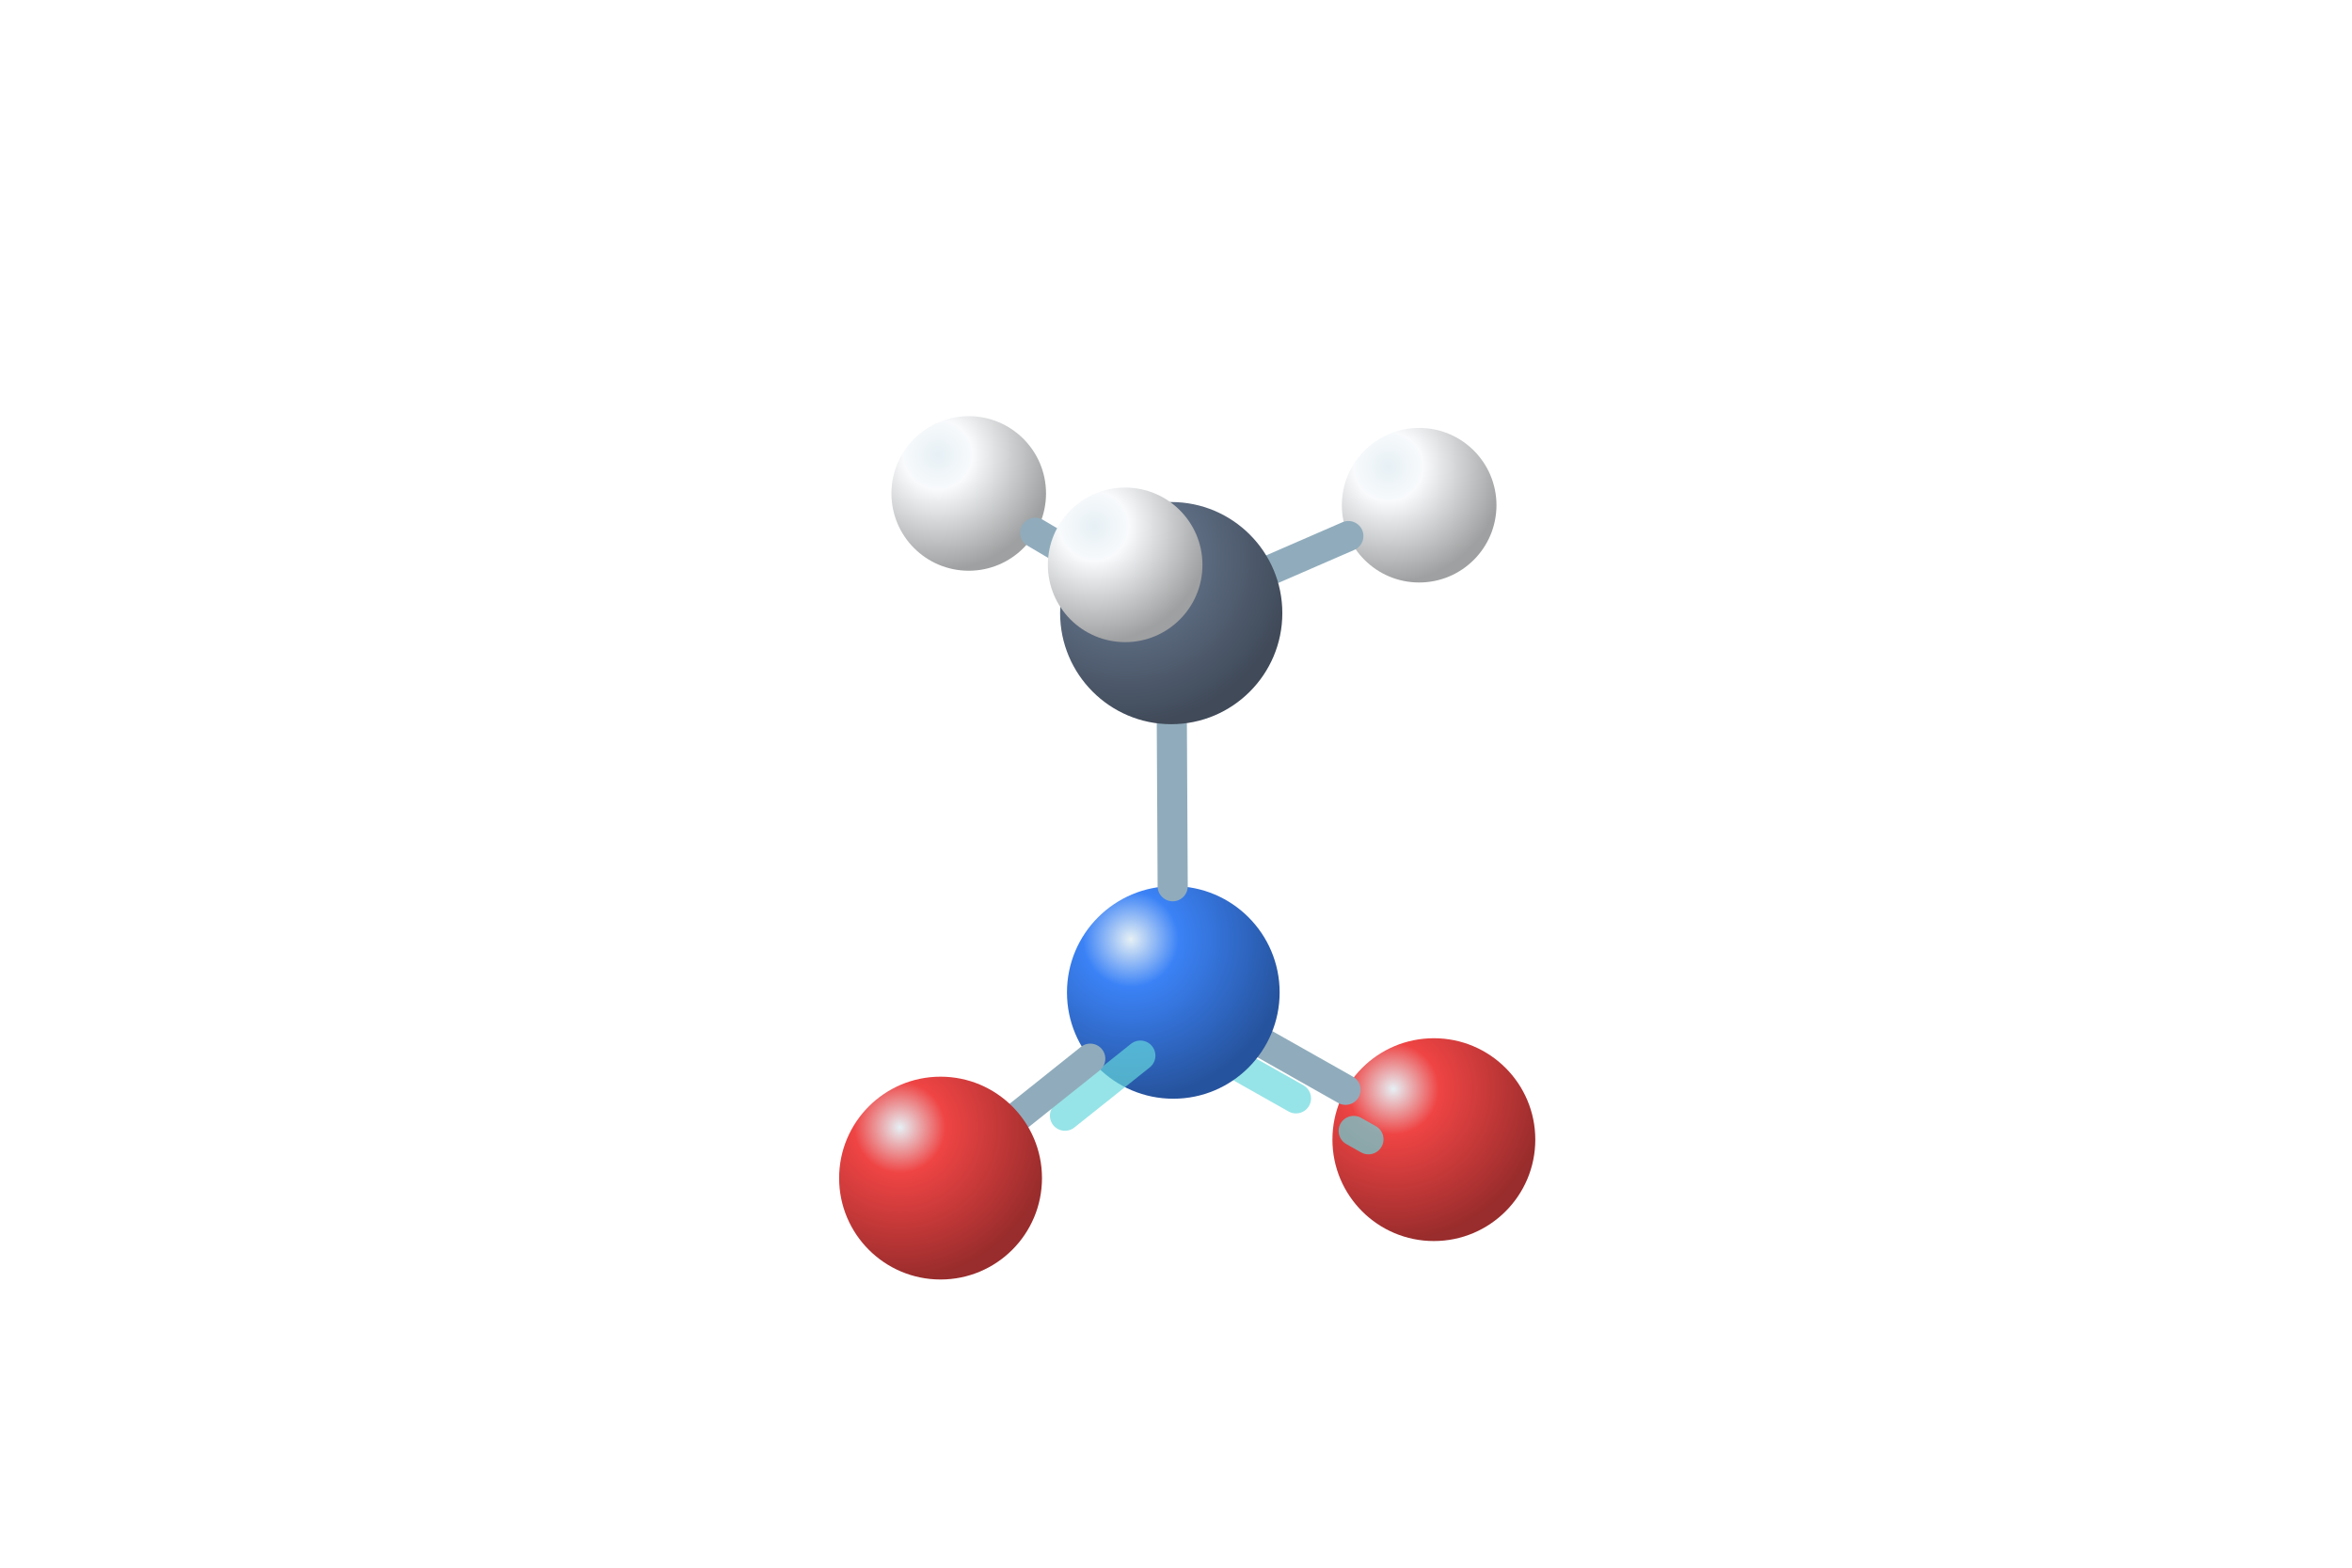
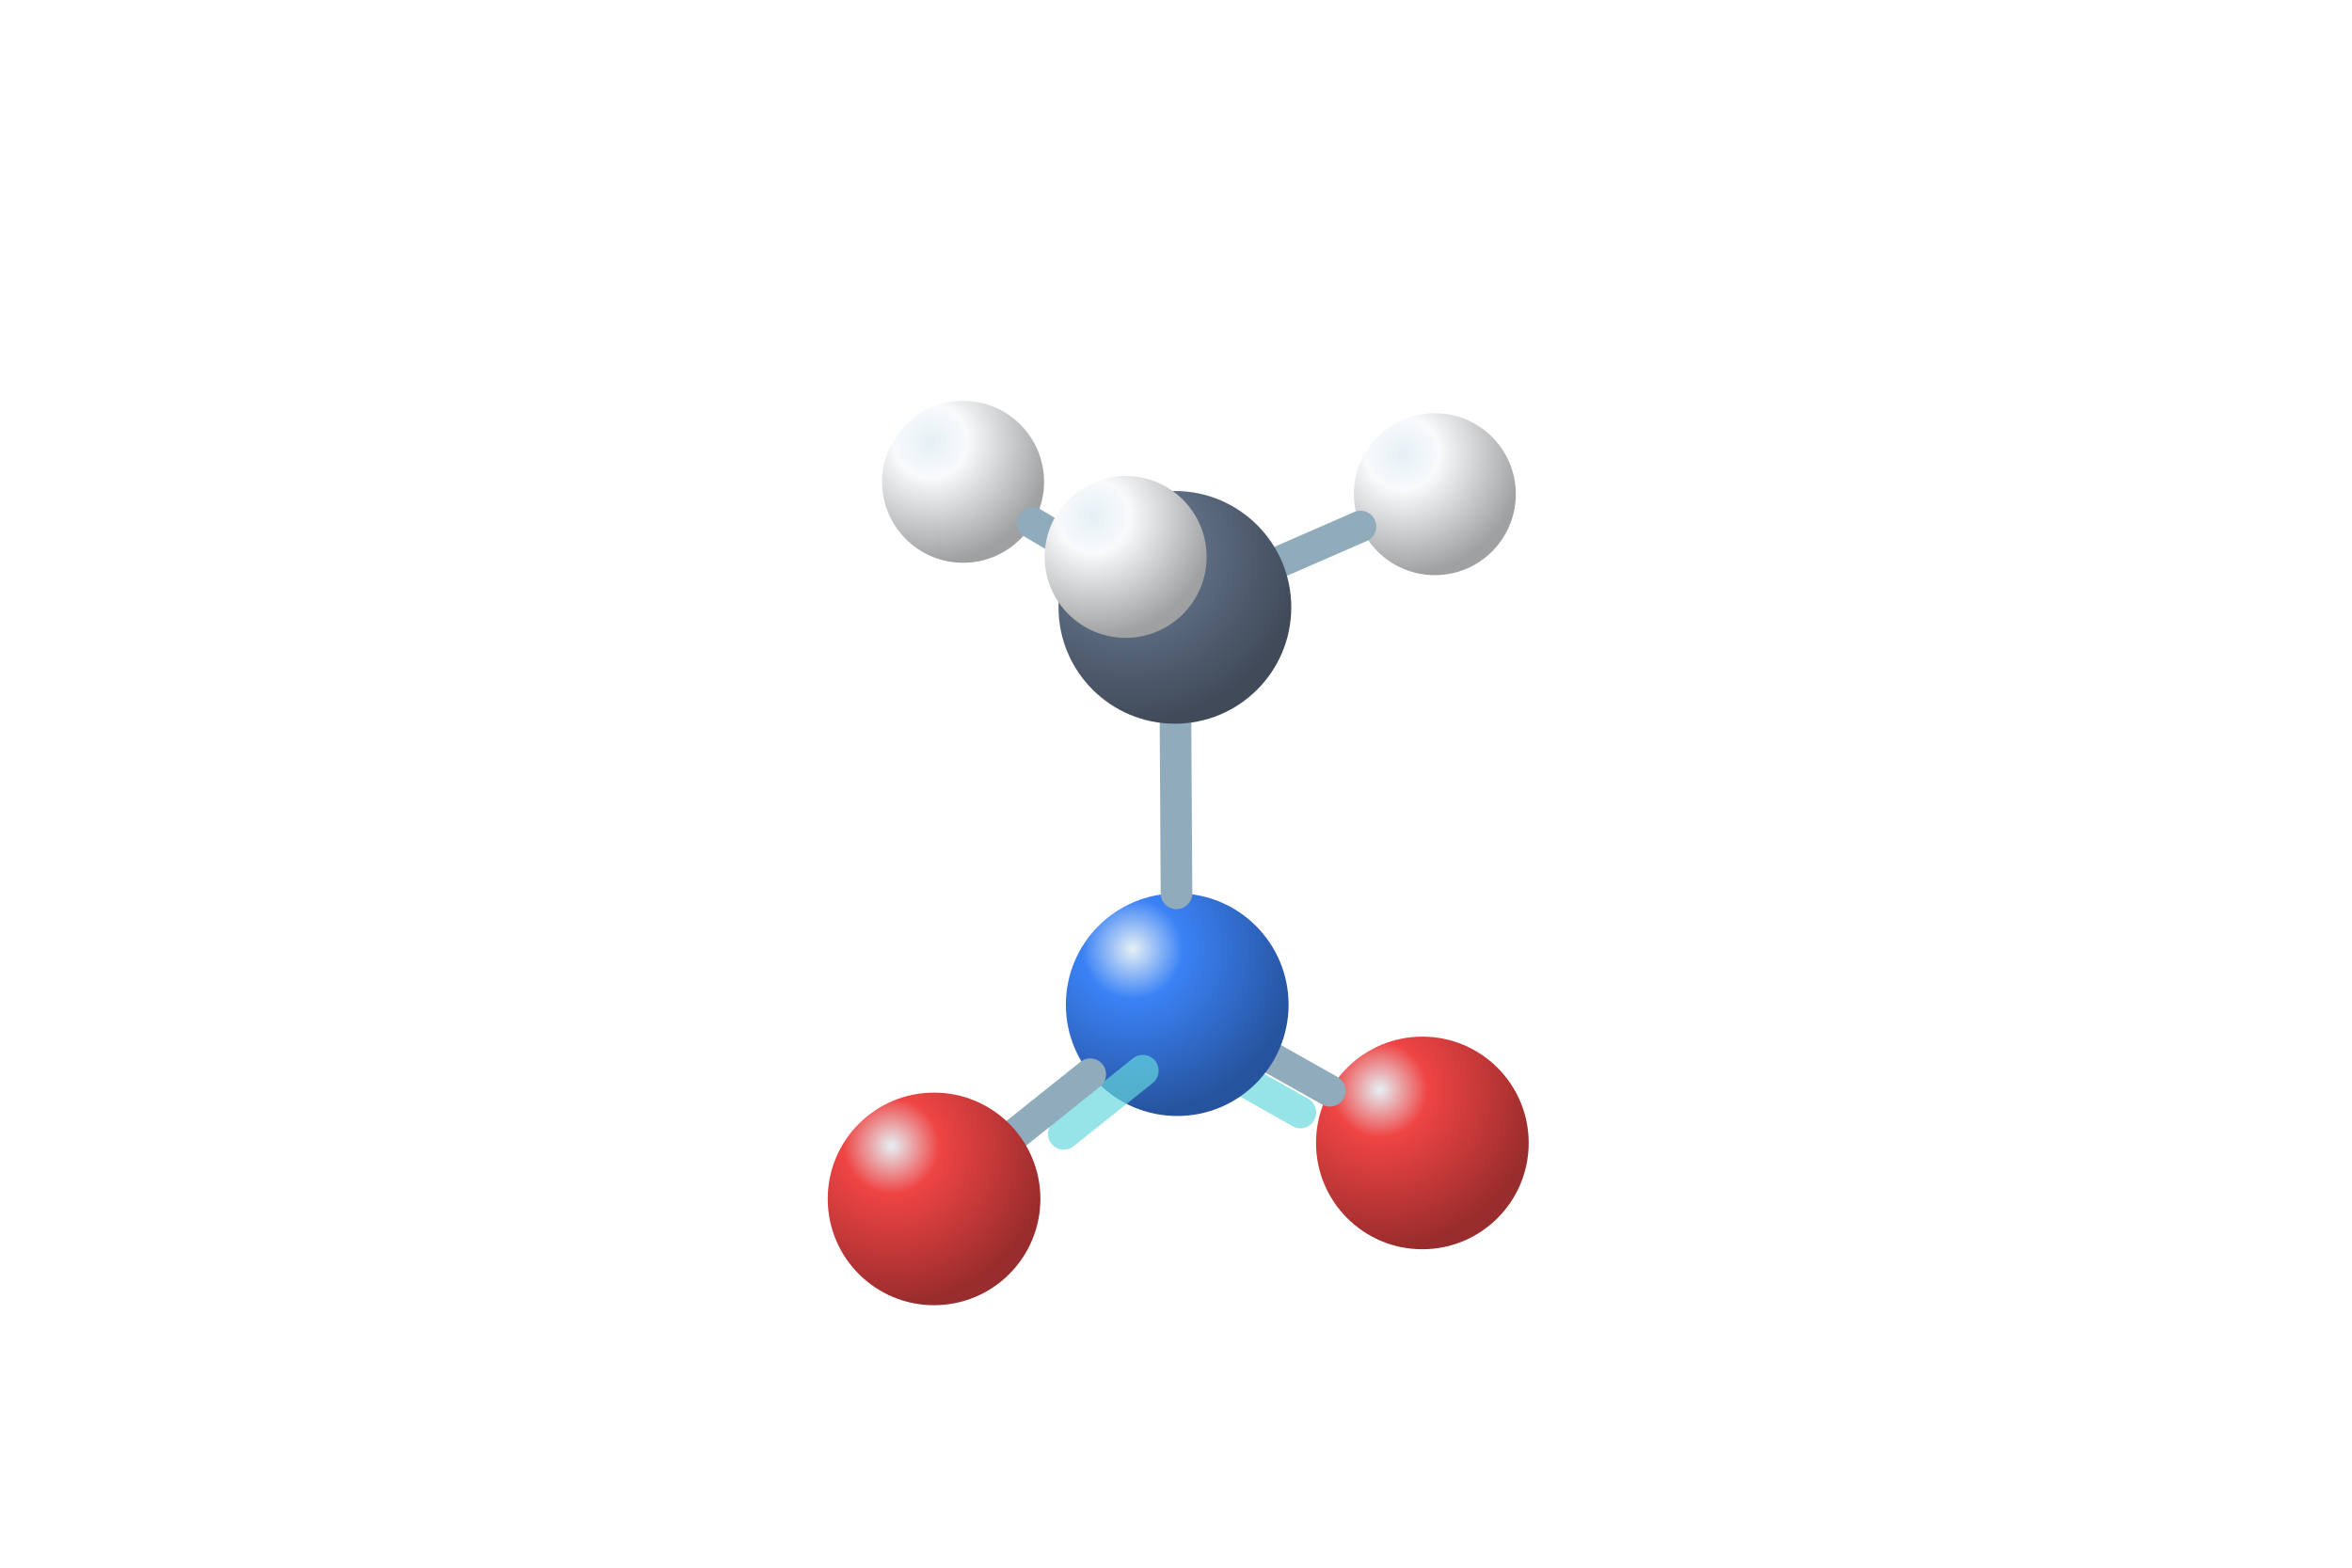
<svg xmlns="http://www.w3.org/2000/svg" viewBox="0 0 192 128">
  <defs>
    <radialGradient id="C" cx="30%" cy="25%" r="75%">
      <stop stop-color="#e6f0f5" />
      <stop offset=".3" stop-color="#64748b" />
      <stop offset="1" stop-color="#404a59" />
    </radialGradient>
    <radialGradient id="N" cx="30%" cy="25%" r="75%">
      <stop stop-color="#e6f0f5" />
      <stop offset=".3" stop-color="#3b82f6" />
      <stop offset="1" stop-color="#26539d" />
    </radialGradient>
    <radialGradient id="O" cx="30%" cy="25%" r="75%">
      <stop stop-color="#e6f0f5" />
      <stop offset=".3" stop-color="#ef4444" />
      <stop offset="1" stop-color="#992c2c" />
    </radialGradient>
    <radialGradient id="H" cx="30%" cy="25%" r="75%">
      <stop stop-color="#e6f0f5" />
      <stop offset=".3" stop-color="#f8fafc" />
      <stop offset="1" stop-color="#9fa0a1" />
    </radialGradient>
  </defs>
-   <circle cx="117.05" cy="93.05" r="8.28" fill="url(#O)" />
-   <path d="M103.33 85.3L109.84 88.98" stroke="#90acbc" stroke-width="2.46" stroke-linecap="round" />
-   <path data-resonance-distributed-bond="true" data-resonance-style="distributed-dashed" data-resonance-branch="1" d="M98.94 85.81L111.71 93.02" fill="none" stroke="#66d8dc" stroke-opacity="0.68" stroke-width="2.46" stroke-dasharray="7.87 5.41" stroke-linecap="round" />
-   <circle cx="79.08" cy="40.29" r="6.31" fill="url(#H)" />
-   <path d="M87.81 45.45L84.51 43.5" stroke="#90acbc" stroke-width="2.46" stroke-linecap="round" />
-   <circle cx="115.85" cy="41.25" r="6.31" fill="url(#H)" />
-   <circle cx="95.78" cy="81.03" r="8.68" fill="url(#N)" />
-   <path d="M103.93 46.44L110.07 43.77" stroke="#90acbc" stroke-width="2.46" stroke-linecap="round" />
-   <path d="M95.66 59.13L95.73 72.36" stroke="#90acbc" stroke-width="2.46" stroke-linecap="round" />
-   <path data-resonance-distributed-bond="true" data-resonance-style="distributed-dashed" data-resonance-branch="0" d="M93.09 86.19L81.69 95.28" fill="none" stroke="#66d8dc" stroke-opacity="0.68" stroke-width="2.46" stroke-dasharray="7.87 5.41" stroke-linecap="round" />
-   <path d="M89 86.44L83.25 91.03" stroke="#90acbc" stroke-width="2.46" stroke-linecap="round" />
-   <circle cx="95.61" cy="50.06" r="9.07" fill="url(#C)" />
-   <circle cx="76.78" cy="96.19" r="8.28" fill="url(#O)" />
-   <circle cx="91.85" cy="46.12" r="6.31" fill="url(#H)" />
+   <circle cx="116.11" cy="93.32" r="8.68" fill="url(#O)" />
+   <path d="M104.02 86.5L108.56 89.06" stroke="#90acbc" stroke-width="2.58" stroke-linecap="round" />
+   <circle cx="78.62" cy="39.34" r="6.61" fill="url(#H)" />
+   <path data-resonance-distributed-bond="true" data-resonance-style="distributed-dashed" data-resonance-branch="1" d="M98.96 86.77L110.97 93.55" fill="none" stroke="#66d8dc" stroke-opacity="0.68" stroke-width="2.58" stroke-dasharray="8.26 5.68" stroke-linecap="round" />
+   <path d="M87.73 44.74L84.3 42.71" stroke="#90acbc" stroke-width="2.58" stroke-linecap="round" />
+   <circle cx="117.13" cy="40.35" r="6.61" fill="url(#H)" />
+   <circle cx="96.1" cy="82.03" r="9.09" fill="url(#N)" />
+   <path d="M104.62 45.8L111.06 42.99" stroke="#90acbc" stroke-width="2.58" stroke-linecap="round" />
+   <path d="M95.96 59.09L96.04 72.94" stroke="#90acbc" stroke-width="2.58" stroke-linecap="round" />
+   <path data-resonance-distributed-bond="true" data-resonance-style="distributed-dashed" data-resonance-branch="0" d="M93.29 87.42L81.38 96.94" fill="none" stroke="#66d8dc" stroke-opacity="0.68" stroke-width="2.58" stroke-dasharray="8.26 5.68" stroke-linecap="round" />
+   <path d="M89 87.71L83.03 92.48" stroke="#90acbc" stroke-width="2.58" stroke-linecap="round" />
+   <circle cx="95.91" cy="49.59" r="9.5" fill="url(#C)" />
+   <circle cx="76.25" cy="97.89" r="8.68" fill="url(#O)" />
+   <circle cx="91.89" cy="45.47" r="6.61" fill="url(#H)" />
</svg>
